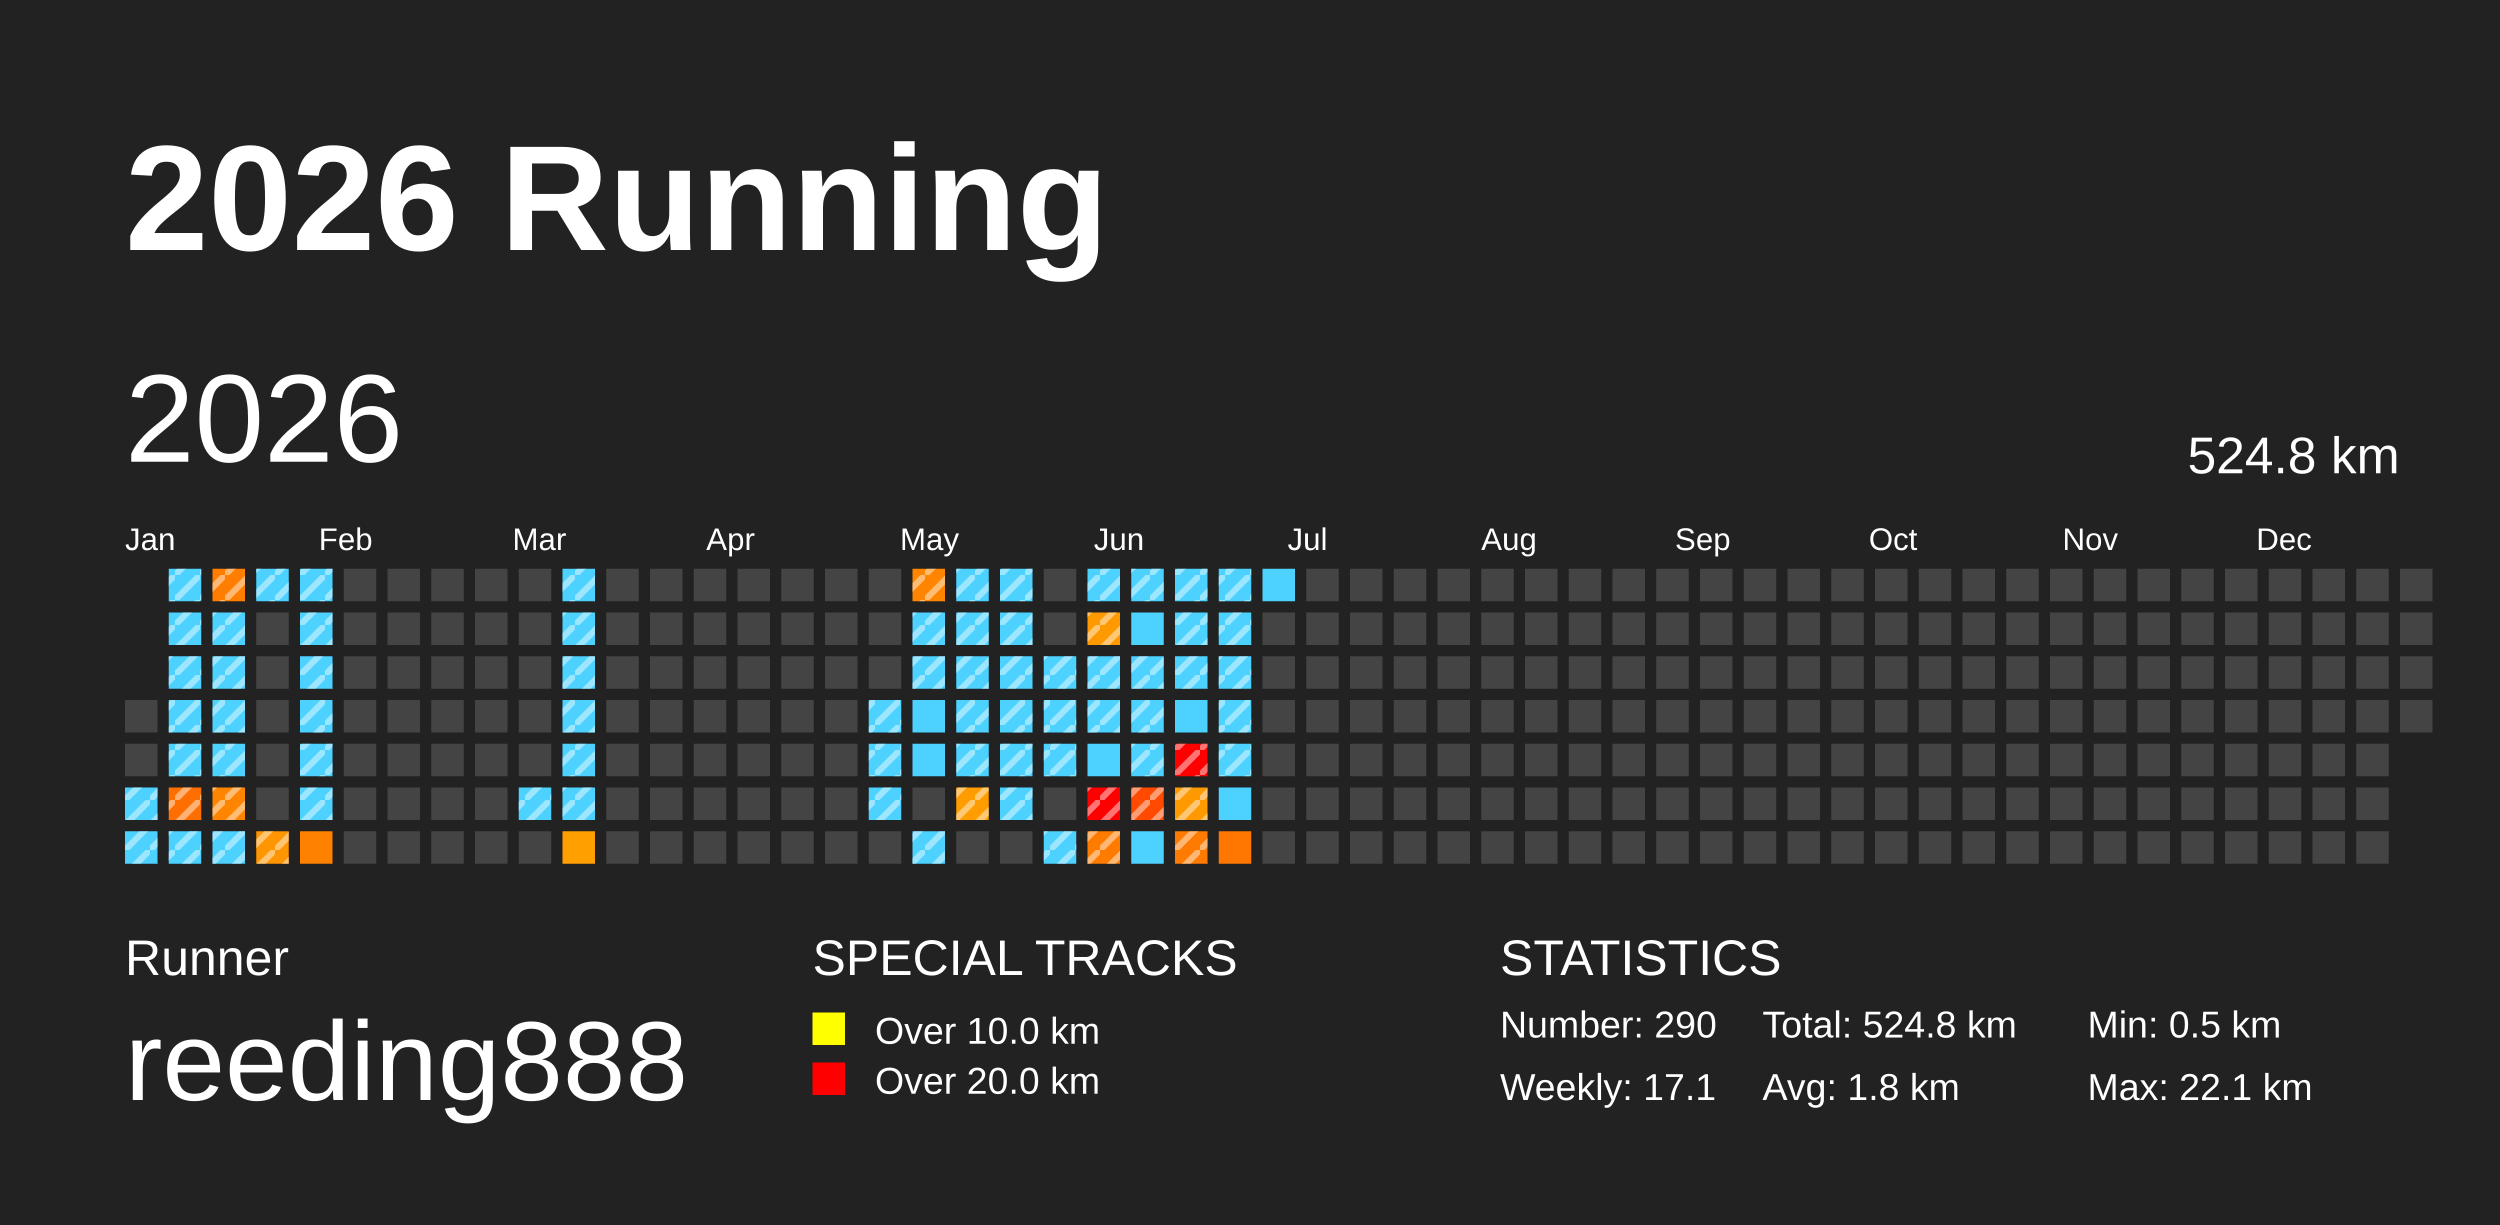
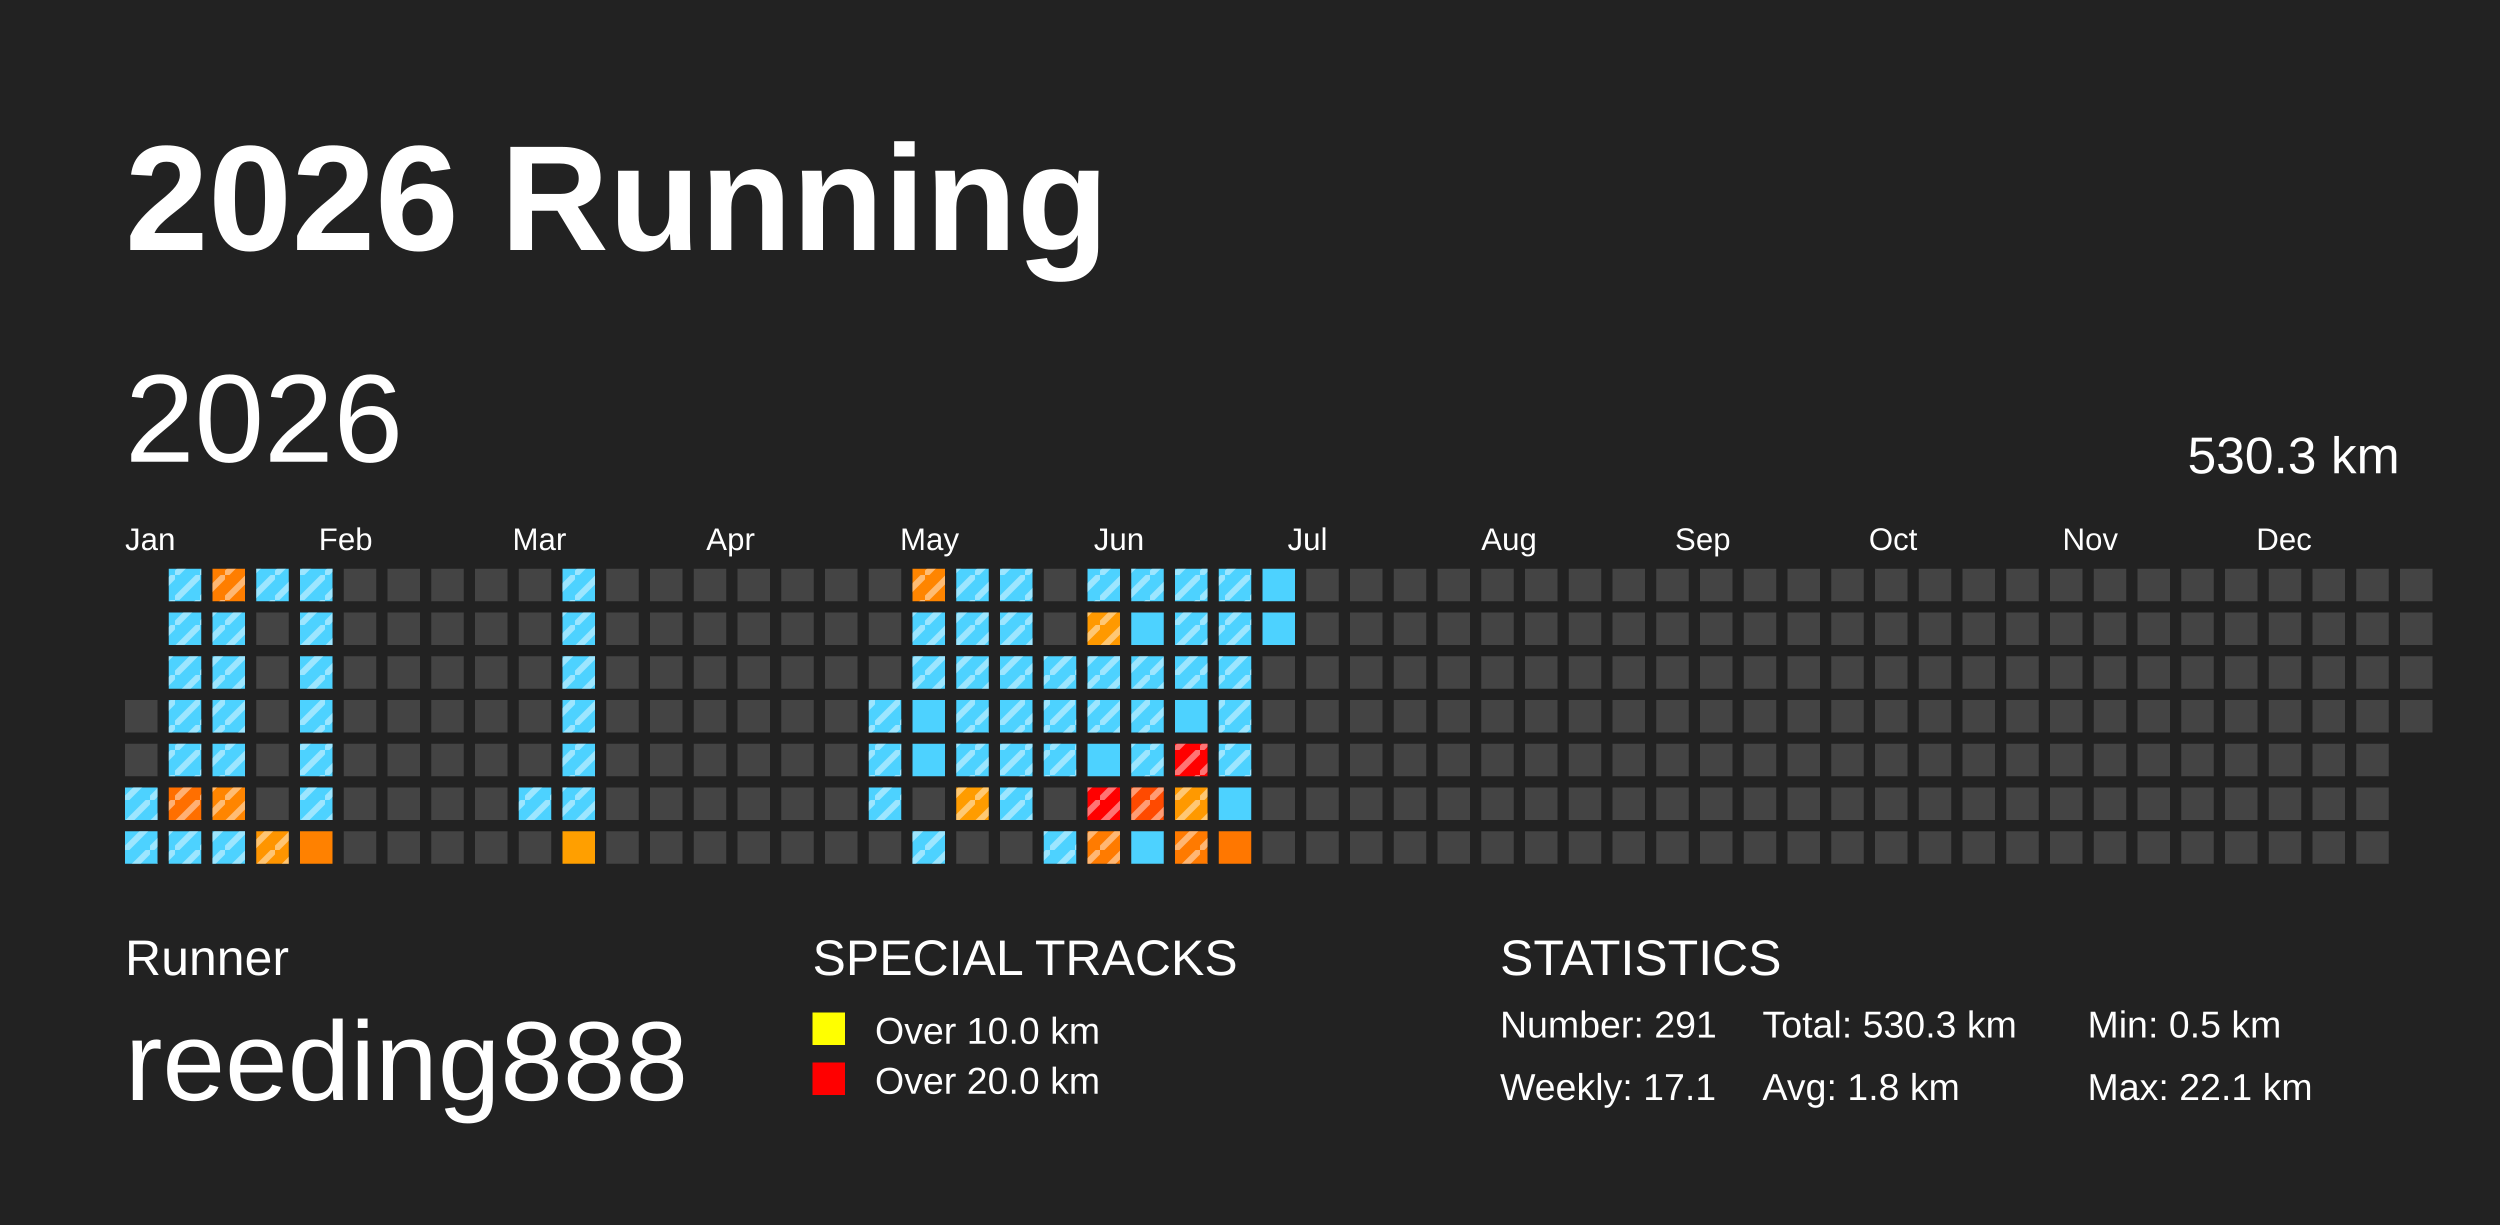
<svg xmlns="http://www.w3.org/2000/svg" baseProfile="full" height="98mm" version="1.1" viewBox="0,0,200,98" width="200mm">
  <defs>
    <pattern height="2" id="indoor-stripe" patternUnits="userSpaceOnUse" width="2">
      <line stroke="white" stroke-opacity="0.45" stroke-width="0.5" x1="0" x2="2" y1="2" y2="0" />
    </pattern>
  </defs>
  <rect fill="#222222" height="98" width="200" x="0" y="0" />
  <text fill="#FFFFFF" style="font-size:12px; font-family:Arial; font-weight:bold;" x="10" y="20">2026 Running</text>
  <text fill="#FFFFFF" style="font-size:4px; font-family:Arial" x="10" y="78">Runner</text>
  <text fill="#FFFFFF" style="font-size:9px; font-family:Arial" x="10" y="88">reeding888</text>
  <text fill="#FFFFFF" style="font-size:4px; font-family:Arial" x="65" y="78">SPECIAL TRACKS</text>
  <rect fill="yellow" height="2.6" width="2.6" x="65" y="81" />
  <text fill="#FFFFFF" style="font-size:3px; font-family:Arial" x="70" y="83.5">Over 10.0 km</text>
  <rect fill="red" height="2.6" width="2.6" x="65" y="85" />
  <text fill="#FFFFFF" style="font-size:3px; font-family:Arial" x="70" y="87.5">Over 20.0 km</text>
  <text fill="#FFFFFF" style="font-size:4px; font-family:Arial" x="120" y="78">STATISTICS</text>
-   <text fill="#FFFFFF" style="font-size:3px; font-family:Arial" x="120" y="83">Number: 290</text>
+   <text fill="#FFFFFF" style="font-size:3px; font-family:Arial" x="120" y="83">Number: 291</text>
  <text fill="#FFFFFF" style="font-size:3px; font-family:Arial" x="120" y="88">Weekly: 17.1</text>
-   <text fill="#FFFFFF" style="font-size:3px; font-family:Arial" x="141" y="83">Total: 524.8 km</text>
+   <text fill="#FFFFFF" style="font-size:3px; font-family:Arial" x="141" y="83">Total: 530.3 km</text>
  <text fill="#FFFFFF" style="font-size:3px; font-family:Arial" x="141" y="88">Avg: 1.8 km</text>
  <text fill="#FFFFFF" style="font-size:3px; font-family:Arial" x="167" y="83">Min: 0.5 km</text>
  <text fill="#FFFFFF" style="font-size:3px; font-family:Arial" x="167" y="88">Max: 22.1 km</text>
  <text dominant-baseline="hanging" fill="#FFFFFF" style="font-size:10.0px; font-family:Arial;" x="10" y="30">2026</text>
-   <text dominant-baseline="hanging" fill="#FFFFFF" style="font-size:4.125px; font-family:Arial;" x="175" y="35">524.8 km</text>
+   <text dominant-baseline="hanging" fill="#FFFFFF" style="font-size:4.125px; font-family:Arial;" x="175" y="35">530.3 km</text>
  <text fill="#FFFFFF" style="font-size:2.5px; font-family:Arial" x="10.0" y="44">Jan</text>
  <text fill="#FFFFFF" style="font-size:2.5px; font-family:Arial" x="25.5" y="44">Feb</text>
  <text fill="#FFFFFF" style="font-size:2.5px; font-family:Arial" x="41.0" y="44">Mar</text>
  <text fill="#FFFFFF" style="font-size:2.5px; font-family:Arial" x="56.5" y="44">Apr</text>
  <text fill="#FFFFFF" style="font-size:2.5px; font-family:Arial" x="72.0" y="44">May</text>
  <text fill="#FFFFFF" style="font-size:2.5px; font-family:Arial" x="87.5" y="44">Jun</text>
  <text fill="#FFFFFF" style="font-size:2.5px; font-family:Arial" x="103.0" y="44">Jul</text>
  <text fill="#FFFFFF" style="font-size:2.5px; font-family:Arial" x="118.5" y="44">Aug</text>
  <text fill="#FFFFFF" style="font-size:2.5px; font-family:Arial" x="134.0" y="44">Sep</text>
  <text fill="#FFFFFF" style="font-size:2.5px; font-family:Arial" x="149.5" y="44">Oct</text>
  <text fill="#FFFFFF" style="font-size:2.5px; font-family:Arial" x="165.0" y="44">Nov</text>
  <text fill="#FFFFFF" style="font-size:2.5px; font-family:Arial" x="180.5" y="44">Dec</text>
  <rect fill="#444444" height="2.6" width="2.6" x="10.0" y="56.0" />
  <rect fill="#444444" height="2.6" width="2.6" x="10.0" y="59.5" />
  <rect fill="#4dd2ff" height="2.6" width="2.6" x="10.0" y="63.0" />
  <rect fill="url(#indoor-stripe)" height="2.6" style="pointer-events: none;" width="2.6" x="10.0" y="63.0" />
  <rect fill="#4dd2ff" height="2.6" width="2.6" x="10.0" y="66.5" />
  <rect fill="url(#indoor-stripe)" height="2.6" style="pointer-events: none;" width="2.6" x="10.0" y="66.5" />
  <rect fill="#4dd2ff" height="2.6" width="2.6" x="13.5" y="45.5" />
  <rect fill="url(#indoor-stripe)" height="2.6" style="pointer-events: none;" width="2.6" x="13.5" y="45.5" />
  <rect fill="#4dd2ff" height="2.6" width="2.6" x="13.5" y="49.0" />
  <rect fill="url(#indoor-stripe)" height="2.6" style="pointer-events: none;" width="2.6" x="13.5" y="49.0" />
  <rect fill="#4dd2ff" height="2.6" width="2.6" x="13.5" y="52.5" />
  <rect fill="url(#indoor-stripe)" height="2.6" style="pointer-events: none;" width="2.6" x="13.5" y="52.5" />
  <rect fill="#4dd2ff" height="2.6" width="2.6" x="13.5" y="56.0" />
  <rect fill="url(#indoor-stripe)" height="2.6" style="pointer-events: none;" width="2.6" x="13.5" y="56.0" />
  <rect fill="#4dd2ff" height="2.6" width="2.6" x="13.5" y="59.5" />
  <rect fill="url(#indoor-stripe)" height="2.6" style="pointer-events: none;" width="2.6" x="13.5" y="59.5" />
  <rect fill="#ff6f00" height="2.6" width="2.6" x="13.5" y="63.0" />
  <rect fill="url(#indoor-stripe)" height="2.6" style="pointer-events: none;" width="2.6" x="13.5" y="63.0" />
  <rect fill="#4dd2ff" height="2.6" width="2.6" x="13.5" y="66.5" />
  <rect fill="url(#indoor-stripe)" height="2.6" style="pointer-events: none;" width="2.6" x="13.5" y="66.5" />
  <rect fill="#ff7e00" height="2.6" width="2.6" x="17.0" y="45.5" />
  <rect fill="url(#indoor-stripe)" height="2.6" style="pointer-events: none;" width="2.6" x="17.0" y="45.5" />
  <rect fill="#4dd2ff" height="2.6" width="2.6" x="17.0" y="49.0" />
  <rect fill="url(#indoor-stripe)" height="2.6" style="pointer-events: none;" width="2.6" x="17.0" y="49.0" />
  <rect fill="#4dd2ff" height="2.6" width="2.6" x="17.0" y="52.5" />
  <rect fill="url(#indoor-stripe)" height="2.6" style="pointer-events: none;" width="2.6" x="17.0" y="52.5" />
  <rect fill="#4dd2ff" height="2.6" width="2.6" x="17.0" y="56.0" />
  <rect fill="url(#indoor-stripe)" height="2.6" style="pointer-events: none;" width="2.6" x="17.0" y="56.0" />
  <rect fill="#4dd2ff" height="2.6" width="2.6" x="17.0" y="59.5" />
  <rect fill="url(#indoor-stripe)" height="2.6" style="pointer-events: none;" width="2.6" x="17.0" y="59.5" />
  <rect fill="#ff8500" height="2.6" width="2.6" x="17.0" y="63.0" />
  <rect fill="url(#indoor-stripe)" height="2.6" style="pointer-events: none;" width="2.6" x="17.0" y="63.0" />
  <rect fill="#4dd2ff" height="2.6" width="2.6" x="17.0" y="66.5" />
  <rect fill="url(#indoor-stripe)" height="2.6" style="pointer-events: none;" width="2.6" x="17.0" y="66.5" />
  <rect fill="#4dd2ff" height="2.6" width="2.6" x="20.5" y="45.5" />
  <rect fill="url(#indoor-stripe)" height="2.6" style="pointer-events: none;" width="2.6" x="20.5" y="45.5" />
  <rect fill="#444444" height="2.6" width="2.6" x="20.5" y="49.0" />
  <rect fill="#444444" height="2.6" width="2.6" x="20.5" y="52.5" />
  <rect fill="#444444" height="2.6" width="2.6" x="20.5" y="56.0" />
  <rect fill="#444444" height="2.6" width="2.6" x="20.5" y="59.5" />
  <rect fill="#444444" height="2.6" width="2.6" x="20.5" y="63.0" />
  <rect fill="#ff9500" height="2.6" width="2.6" x="20.5" y="66.5" />
  <rect fill="url(#indoor-stripe)" height="2.6" style="pointer-events: none;" width="2.6" x="20.5" y="66.5" />
  <rect fill="#4dd2ff" height="2.6" width="2.6" x="24.0" y="45.5" />
  <rect fill="url(#indoor-stripe)" height="2.6" style="pointer-events: none;" width="2.6" x="24.0" y="45.5" />
  <rect fill="#4dd2ff" height="2.6" width="2.6" x="24.0" y="49.0" />
  <rect fill="url(#indoor-stripe)" height="2.6" style="pointer-events: none;" width="2.6" x="24.0" y="49.0" />
  <rect fill="#4dd2ff" height="2.6" width="2.6" x="24.0" y="52.5" />
  <rect fill="url(#indoor-stripe)" height="2.6" style="pointer-events: none;" width="2.6" x="24.0" y="52.5" />
  <rect fill="#4dd2ff" height="2.6" width="2.6" x="24.0" y="56.0" />
  <rect fill="url(#indoor-stripe)" height="2.6" style="pointer-events: none;" width="2.6" x="24.0" y="56.0" />
  <rect fill="#4dd2ff" height="2.6" width="2.6" x="24.0" y="59.5" />
  <rect fill="url(#indoor-stripe)" height="2.6" style="pointer-events: none;" width="2.6" x="24.0" y="59.5" />
  <rect fill="#4dd2ff" height="2.6" width="2.6" x="24.0" y="63.0" />
  <rect fill="url(#indoor-stripe)" height="2.6" style="pointer-events: none;" width="2.6" x="24.0" y="63.0" />
  <rect fill="#ff8100" height="2.6" width="2.6" x="24.0" y="66.5" />
  <rect fill="#444444" height="2.6" width="2.6" x="27.5" y="45.5" />
  <rect fill="#444444" height="2.6" width="2.6" x="27.5" y="49.0" />
  <rect fill="#444444" height="2.6" width="2.6" x="27.5" y="52.5" />
  <rect fill="#444444" height="2.6" width="2.6" x="27.5" y="56.0" />
  <rect fill="#444444" height="2.6" width="2.6" x="27.5" y="59.5" />
  <rect fill="#444444" height="2.6" width="2.6" x="27.5" y="63.0" />
  <rect fill="#444444" height="2.6" width="2.6" x="27.5" y="66.5" />
  <rect fill="#444444" height="2.6" width="2.6" x="31.0" y="45.5" />
  <rect fill="#444444" height="2.6" width="2.6" x="31.0" y="49.0" />
  <rect fill="#444444" height="2.6" width="2.6" x="31.0" y="52.5" />
  <rect fill="#444444" height="2.6" width="2.6" x="31.0" y="56.0" />
  <rect fill="#444444" height="2.6" width="2.6" x="31.0" y="59.5" />
  <rect fill="#444444" height="2.6" width="2.6" x="31.0" y="63.0" />
  <rect fill="#444444" height="2.6" width="2.6" x="31.0" y="66.5" />
  <rect fill="#444444" height="2.6" width="2.6" x="34.5" y="45.5" />
  <rect fill="#444444" height="2.6" width="2.6" x="34.5" y="49.0" />
  <rect fill="#444444" height="2.6" width="2.6" x="34.5" y="52.5" />
  <rect fill="#444444" height="2.6" width="2.6" x="34.5" y="56.0" />
  <rect fill="#444444" height="2.6" width="2.6" x="34.5" y="59.5" />
  <rect fill="#444444" height="2.6" width="2.6" x="34.5" y="63.0" />
  <rect fill="#444444" height="2.6" width="2.6" x="34.5" y="66.5" />
  <rect fill="#444444" height="2.6" width="2.6" x="38.0" y="45.5" />
  <rect fill="#444444" height="2.6" width="2.6" x="38.0" y="49.0" />
  <rect fill="#444444" height="2.6" width="2.6" x="38.0" y="52.5" />
  <rect fill="#444444" height="2.6" width="2.6" x="38.0" y="56.0" />
  <rect fill="#444444" height="2.6" width="2.6" x="38.0" y="59.5" />
  <rect fill="#444444" height="2.6" width="2.6" x="38.0" y="63.0" />
  <rect fill="#444444" height="2.6" width="2.6" x="38.0" y="66.5" />
  <rect fill="#444444" height="2.6" width="2.6" x="41.5" y="45.5" />
  <rect fill="#444444" height="2.6" width="2.6" x="41.5" y="49.0" />
  <rect fill="#444444" height="2.6" width="2.6" x="41.5" y="52.5" />
  <rect fill="#444444" height="2.6" width="2.6" x="41.5" y="56.0" />
  <rect fill="#444444" height="2.6" width="2.6" x="41.5" y="59.5" />
  <rect fill="#4dd2ff" height="2.6" width="2.6" x="41.5" y="63.0" />
  <rect fill="url(#indoor-stripe)" height="2.6" style="pointer-events: none;" width="2.6" x="41.5" y="63.0" />
  <rect fill="#444444" height="2.6" width="2.6" x="41.5" y="66.5" />
  <rect fill="#4dd2ff" height="2.6" width="2.6" x="45.0" y="45.5" />
  <rect fill="url(#indoor-stripe)" height="2.6" style="pointer-events: none;" width="2.6" x="45.0" y="45.5" />
  <rect fill="#4dd2ff" height="2.6" width="2.6" x="45.0" y="49.0" />
  <rect fill="url(#indoor-stripe)" height="2.6" style="pointer-events: none;" width="2.6" x="45.0" y="49.0" />
  <rect fill="#4dd2ff" height="2.6" width="2.6" x="45.0" y="52.5" />
  <rect fill="url(#indoor-stripe)" height="2.6" style="pointer-events: none;" width="2.6" x="45.0" y="52.5" />
  <rect fill="#4dd2ff" height="2.6" width="2.6" x="45.0" y="56.0" />
  <rect fill="url(#indoor-stripe)" height="2.6" style="pointer-events: none;" width="2.6" x="45.0" y="56.0" />
  <rect fill="#4dd2ff" height="2.6" width="2.6" x="45.0" y="59.5" />
  <rect fill="url(#indoor-stripe)" height="2.6" style="pointer-events: none;" width="2.6" x="45.0" y="59.5" />
  <rect fill="#4dd2ff" height="2.6" width="2.6" x="45.0" y="63.0" />
  <rect fill="url(#indoor-stripe)" height="2.6" style="pointer-events: none;" width="2.6" x="45.0" y="63.0" />
  <rect fill="#ff9f00" height="2.6" width="2.6" x="45.0" y="66.5" />
  <rect fill="#444444" height="2.6" width="2.6" x="48.5" y="45.5" />
  <rect fill="#444444" height="2.6" width="2.6" x="48.5" y="49.0" />
  <rect fill="#444444" height="2.6" width="2.6" x="48.5" y="52.5" />
  <rect fill="#444444" height="2.6" width="2.6" x="48.5" y="56.0" />
  <rect fill="#444444" height="2.6" width="2.6" x="48.5" y="59.5" />
  <rect fill="#444444" height="2.6" width="2.6" x="48.5" y="63.0" />
  <rect fill="#444444" height="2.6" width="2.6" x="48.5" y="66.5" />
  <rect fill="#444444" height="2.6" width="2.6" x="52.0" y="45.5" />
  <rect fill="#444444" height="2.6" width="2.6" x="52.0" y="49.0" />
  <rect fill="#444444" height="2.6" width="2.6" x="52.0" y="52.5" />
  <rect fill="#444444" height="2.6" width="2.6" x="52.0" y="56.0" />
  <rect fill="#444444" height="2.6" width="2.6" x="52.0" y="59.5" />
  <rect fill="#444444" height="2.6" width="2.6" x="52.0" y="63.0" />
  <rect fill="#444444" height="2.6" width="2.6" x="52.0" y="66.5" />
  <rect fill="#444444" height="2.6" width="2.6" x="55.5" y="45.5" />
  <rect fill="#444444" height="2.6" width="2.6" x="55.5" y="49.0" />
  <rect fill="#444444" height="2.6" width="2.6" x="55.5" y="52.5" />
  <rect fill="#444444" height="2.6" width="2.6" x="55.5" y="56.0" />
  <rect fill="#444444" height="2.6" width="2.6" x="55.5" y="59.5" />
  <rect fill="#444444" height="2.6" width="2.6" x="55.5" y="63.0" />
  <rect fill="#444444" height="2.6" width="2.6" x="55.5" y="66.5" />
  <rect fill="#444444" height="2.6" width="2.6" x="59.0" y="45.5" />
  <rect fill="#444444" height="2.6" width="2.6" x="59.0" y="49.0" />
  <rect fill="#444444" height="2.6" width="2.6" x="59.0" y="52.5" />
  <rect fill="#444444" height="2.6" width="2.6" x="59.0" y="56.0" />
  <rect fill="#444444" height="2.6" width="2.6" x="59.0" y="59.5" />
  <rect fill="#444444" height="2.6" width="2.6" x="59.0" y="63.0" />
  <rect fill="#444444" height="2.6" width="2.6" x="59.0" y="66.5" />
  <rect fill="#444444" height="2.6" width="2.6" x="62.5" y="45.5" />
  <rect fill="#444444" height="2.6" width="2.6" x="62.5" y="49.0" />
  <rect fill="#444444" height="2.6" width="2.6" x="62.5" y="52.5" />
  <rect fill="#444444" height="2.6" width="2.6" x="62.5" y="56.0" />
  <rect fill="#444444" height="2.6" width="2.6" x="62.5" y="59.5" />
  <rect fill="#444444" height="2.6" width="2.6" x="62.5" y="63.0" />
  <rect fill="#444444" height="2.6" width="2.6" x="62.5" y="66.5" />
  <rect fill="#444444" height="2.6" width="2.6" x="66.0" y="45.5" />
  <rect fill="#444444" height="2.6" width="2.6" x="66.0" y="49.0" />
  <rect fill="#444444" height="2.6" width="2.6" x="66.0" y="52.5" />
  <rect fill="#444444" height="2.6" width="2.6" x="66.0" y="56.0" />
  <rect fill="#444444" height="2.6" width="2.6" x="66.0" y="59.5" />
  <rect fill="#444444" height="2.6" width="2.6" x="66.0" y="63.0" />
  <rect fill="#444444" height="2.6" width="2.6" x="66.0" y="66.5" />
  <rect fill="#444444" height="2.6" width="2.6" x="69.5" y="45.5" />
  <rect fill="#444444" height="2.6" width="2.6" x="69.5" y="49.0" />
  <rect fill="#444444" height="2.6" width="2.6" x="69.5" y="52.5" />
  <rect fill="#4dd2ff" height="2.6" width="2.6" x="69.5" y="56.0" />
  <rect fill="url(#indoor-stripe)" height="2.6" style="pointer-events: none;" width="2.6" x="69.5" y="56.0" />
  <rect fill="#4dd2ff" height="2.6" width="2.6" x="69.5" y="59.5" />
  <rect fill="url(#indoor-stripe)" height="2.6" style="pointer-events: none;" width="2.6" x="69.5" y="59.5" />
  <rect fill="#4dd2ff" height="2.6" width="2.6" x="69.5" y="63.0" />
  <rect fill="url(#indoor-stripe)" height="2.6" style="pointer-events: none;" width="2.6" x="69.5" y="63.0" />
  <rect fill="#444444" height="2.6" width="2.6" x="69.5" y="66.5" />
  <rect fill="#ff8500" height="2.6" width="2.6" x="73.0" y="45.5" />
  <rect fill="url(#indoor-stripe)" height="2.6" style="pointer-events: none;" width="2.6" x="73.0" y="45.5" />
  <rect fill="#4dd2ff" height="2.6" width="2.6" x="73.0" y="49.0" />
  <rect fill="url(#indoor-stripe)" height="2.6" style="pointer-events: none;" width="2.6" x="73.0" y="49.0" />
  <rect fill="#4dd2ff" height="2.6" width="2.6" x="73.0" y="52.5" />
  <rect fill="url(#indoor-stripe)" height="2.6" style="pointer-events: none;" width="2.6" x="73.0" y="52.5" />
  <rect fill="#4dd2ff" height="2.6" width="2.6" x="73.0" y="56.0" />
  <rect fill="#4dd2ff" height="2.6" width="2.6" x="73.0" y="59.5" />
  <rect fill="#444444" height="2.6" width="2.6" x="73.0" y="63.0" />
  <rect fill="#4dd2ff" height="2.6" width="2.6" x="73.0" y="66.5" />
  <rect fill="url(#indoor-stripe)" height="2.6" style="pointer-events: none;" width="2.6" x="73.0" y="66.5" />
  <rect fill="#4dd2ff" height="2.6" width="2.6" x="76.5" y="45.5" />
  <rect fill="url(#indoor-stripe)" height="2.6" style="pointer-events: none;" width="2.6" x="76.5" y="45.5" />
  <rect fill="#4dd2ff" height="2.6" width="2.6" x="76.5" y="49.0" />
  <rect fill="url(#indoor-stripe)" height="2.6" style="pointer-events: none;" width="2.6" x="76.5" y="49.0" />
  <rect fill="#4dd2ff" height="2.6" width="2.6" x="76.5" y="52.5" />
  <rect fill="url(#indoor-stripe)" height="2.6" style="pointer-events: none;" width="2.6" x="76.5" y="52.5" />
  <rect fill="#4dd2ff" height="2.6" width="2.6" x="76.5" y="56.0" />
  <rect fill="url(#indoor-stripe)" height="2.6" style="pointer-events: none;" width="2.6" x="76.5" y="56.0" />
  <rect fill="#4dd2ff" height="2.6" width="2.6" x="76.5" y="59.5" />
  <rect fill="url(#indoor-stripe)" height="2.6" style="pointer-events: none;" width="2.6" x="76.5" y="59.5" />
  <rect fill="#ff9c00" height="2.6" width="2.6" x="76.5" y="63.0" />
  <rect fill="url(#indoor-stripe)" height="2.6" style="pointer-events: none;" width="2.6" x="76.5" y="63.0" />
  <rect fill="#444444" height="2.6" width="2.6" x="76.5" y="66.5" />
  <rect fill="#4dd2ff" height="2.6" width="2.6" x="80.0" y="45.5" />
  <rect fill="url(#indoor-stripe)" height="2.6" style="pointer-events: none;" width="2.6" x="80.0" y="45.5" />
  <rect fill="#4dd2ff" height="2.6" width="2.6" x="80.0" y="49.0" />
  <rect fill="url(#indoor-stripe)" height="2.6" style="pointer-events: none;" width="2.6" x="80.0" y="49.0" />
  <rect fill="#4dd2ff" height="2.6" width="2.6" x="80.0" y="52.5" />
  <rect fill="url(#indoor-stripe)" height="2.6" style="pointer-events: none;" width="2.6" x="80.0" y="52.5" />
  <rect fill="#4dd2ff" height="2.6" width="2.6" x="80.0" y="56.0" />
  <rect fill="url(#indoor-stripe)" height="2.6" style="pointer-events: none;" width="2.6" x="80.0" y="56.0" />
  <rect fill="#4dd2ff" height="2.6" width="2.6" x="80.0" y="59.5" />
  <rect fill="url(#indoor-stripe)" height="2.6" style="pointer-events: none;" width="2.6" x="80.0" y="59.5" />
  <rect fill="#4dd2ff" height="2.6" width="2.6" x="80.0" y="63.0" />
  <rect fill="url(#indoor-stripe)" height="2.6" style="pointer-events: none;" width="2.6" x="80.0" y="63.0" />
  <rect fill="#444444" height="2.6" width="2.6" x="80.0" y="66.5" />
  <rect fill="#444444" height="2.6" width="2.6" x="83.5" y="45.5" />
  <rect fill="#444444" height="2.6" width="2.6" x="83.5" y="49.0" />
  <rect fill="#4dd2ff" height="2.6" width="2.6" x="83.5" y="52.5" />
  <rect fill="url(#indoor-stripe)" height="2.6" style="pointer-events: none;" width="2.6" x="83.5" y="52.5" />
  <rect fill="#4dd2ff" height="2.6" width="2.6" x="83.5" y="56.0" />
  <rect fill="url(#indoor-stripe)" height="2.6" style="pointer-events: none;" width="2.6" x="83.5" y="56.0" />
  <rect fill="#4dd2ff" height="2.6" width="2.6" x="83.5" y="59.5" />
  <rect fill="url(#indoor-stripe)" height="2.6" style="pointer-events: none;" width="2.6" x="83.5" y="59.5" />
  <rect fill="#444444" height="2.6" width="2.6" x="83.5" y="63.0" />
  <rect fill="#4dd2ff" height="2.6" width="2.6" x="83.5" y="66.5" />
  <rect fill="url(#indoor-stripe)" height="2.6" style="pointer-events: none;" width="2.6" x="83.5" y="66.5" />
  <rect fill="#4dd2ff" height="2.6" width="2.6" x="87.0" y="45.5" />
  <rect fill="url(#indoor-stripe)" height="2.6" style="pointer-events: none;" width="2.6" x="87.0" y="45.5" />
  <rect fill="#ff9900" height="2.6" width="2.6" x="87.0" y="49.0" />
  <rect fill="url(#indoor-stripe)" height="2.6" style="pointer-events: none;" width="2.6" x="87.0" y="49.0" />
  <rect fill="#4dd2ff" height="2.6" width="2.6" x="87.0" y="52.5" />
  <rect fill="url(#indoor-stripe)" height="2.6" style="pointer-events: none;" width="2.6" x="87.0" y="52.5" />
  <rect fill="#4dd2ff" height="2.6" width="2.6" x="87.0" y="56.0" />
  <rect fill="url(#indoor-stripe)" height="2.6" style="pointer-events: none;" width="2.6" x="87.0" y="56.0" />
  <rect fill="#4dd2ff" height="2.6" width="2.6" x="87.0" y="59.5" />
  <rect fill="red" height="2.6" width="2.6" x="87.0" y="63.0" />
  <rect fill="url(#indoor-stripe)" height="2.6" style="pointer-events: none;" width="2.6" x="87.0" y="63.0" />
  <rect fill="#ff7b00" height="2.6" width="2.6" x="87.0" y="66.5" />
  <rect fill="url(#indoor-stripe)" height="2.6" style="pointer-events: none;" width="2.6" x="87.0" y="66.5" />
  <rect fill="#4dd2ff" height="2.6" width="2.6" x="90.5" y="45.5" />
  <rect fill="url(#indoor-stripe)" height="2.6" style="pointer-events: none;" width="2.6" x="90.5" y="45.5" />
  <rect fill="#4dd2ff" height="2.6" width="2.6" x="90.5" y="49.0" />
  <rect fill="#4dd2ff" height="2.6" width="2.6" x="90.5" y="52.5" />
  <rect fill="url(#indoor-stripe)" height="2.6" style="pointer-events: none;" width="2.6" x="90.5" y="52.5" />
  <rect fill="#4dd2ff" height="2.6" width="2.6" x="90.5" y="56.0" />
  <rect fill="url(#indoor-stripe)" height="2.6" style="pointer-events: none;" width="2.6" x="90.5" y="56.0" />
  <rect fill="#4dd2ff" height="2.6" width="2.6" x="90.5" y="59.5" />
  <rect fill="url(#indoor-stripe)" height="2.6" style="pointer-events: none;" width="2.6" x="90.5" y="59.5" />
  <rect fill="#ff4a00" height="2.6" width="2.6" x="90.5" y="63.0" />
  <rect fill="url(#indoor-stripe)" height="2.6" style="pointer-events: none;" width="2.6" x="90.5" y="63.0" />
  <rect fill="#4dd2ff" height="2.6" width="2.6" x="90.5" y="66.5" />
  <rect fill="#4dd2ff" height="2.6" width="2.6" x="94.0" y="45.5" />
  <rect fill="url(#indoor-stripe)" height="2.6" style="pointer-events: none;" width="2.6" x="94.0" y="45.5" />
  <rect fill="#4dd2ff" height="2.6" width="2.6" x="94.0" y="49.0" />
  <rect fill="url(#indoor-stripe)" height="2.6" style="pointer-events: none;" width="2.6" x="94.0" y="49.0" />
  <rect fill="#4dd2ff" height="2.6" width="2.6" x="94.0" y="52.5" />
  <rect fill="url(#indoor-stripe)" height="2.6" style="pointer-events: none;" width="2.6" x="94.0" y="52.5" />
  <rect fill="#4dd2ff" height="2.6" width="2.6" x="94.0" y="56.0" />
  <rect fill="red" height="2.6" width="2.6" x="94.0" y="59.5" />
  <rect fill="url(#indoor-stripe)" height="2.6" style="pointer-events: none;" width="2.6" x="94.0" y="59.5" />
  <rect fill="#ff9900" height="2.6" width="2.6" x="94.0" y="63.0" />
  <rect fill="url(#indoor-stripe)" height="2.6" style="pointer-events: none;" width="2.6" x="94.0" y="63.0" />
  <rect fill="#ff7a00" height="2.6" width="2.6" x="94.0" y="66.5" />
  <rect fill="url(#indoor-stripe)" height="2.6" style="pointer-events: none;" width="2.6" x="94.0" y="66.5" />
  <rect fill="#4dd2ff" height="2.6" width="2.6" x="97.5" y="45.5" />
  <rect fill="url(#indoor-stripe)" height="2.6" style="pointer-events: none;" width="2.6" x="97.5" y="45.5" />
  <rect fill="#4dd2ff" height="2.6" width="2.6" x="97.5" y="49.0" />
  <rect fill="url(#indoor-stripe)" height="2.6" style="pointer-events: none;" width="2.6" x="97.5" y="49.0" />
  <rect fill="#4dd2ff" height="2.6" width="2.6" x="97.5" y="52.5" />
  <rect fill="url(#indoor-stripe)" height="2.6" style="pointer-events: none;" width="2.6" x="97.5" y="52.5" />
  <rect fill="#4dd2ff" height="2.6" width="2.6" x="97.5" y="56.0" />
  <rect fill="url(#indoor-stripe)" height="2.6" style="pointer-events: none;" width="2.6" x="97.5" y="56.0" />
  <rect fill="#4dd2ff" height="2.6" width="2.6" x="97.5" y="59.5" />
  <rect fill="url(#indoor-stripe)" height="2.6" style="pointer-events: none;" width="2.6" x="97.5" y="59.5" />
  <rect fill="#4dd2ff" height="2.6" width="2.6" x="97.5" y="63.0" />
  <rect fill="#ff7700" height="2.6" width="2.6" x="97.5" y="66.5" />
  <rect fill="#4dd2ff" height="2.6" width="2.6" x="101.0" y="45.5" />
-   <rect fill="#444444" height="2.6" width="2.6" x="101.0" y="49.0" />
+   <rect fill="#4dd2ff" height="2.6" width="2.6" x="101.0" y="49.0" />
  <rect fill="#444444" height="2.6" width="2.6" x="101.0" y="52.5" />
  <rect fill="#444444" height="2.6" width="2.6" x="101.0" y="56.0" />
  <rect fill="#444444" height="2.6" width="2.6" x="101.0" y="59.5" />
  <rect fill="#444444" height="2.6" width="2.6" x="101.0" y="63.0" />
  <rect fill="#444444" height="2.6" width="2.6" x="101.0" y="66.5" />
  <rect fill="#444444" height="2.6" width="2.6" x="104.5" y="45.5" />
  <rect fill="#444444" height="2.6" width="2.6" x="104.5" y="49.0" />
  <rect fill="#444444" height="2.6" width="2.6" x="104.5" y="52.5" />
  <rect fill="#444444" height="2.6" width="2.6" x="104.5" y="56.0" />
  <rect fill="#444444" height="2.6" width="2.6" x="104.5" y="59.5" />
  <rect fill="#444444" height="2.6" width="2.6" x="104.5" y="63.0" />
  <rect fill="#444444" height="2.6" width="2.6" x="104.5" y="66.5" />
  <rect fill="#444444" height="2.6" width="2.6" x="108.0" y="45.5" />
  <rect fill="#444444" height="2.6" width="2.6" x="108.0" y="49.0" />
  <rect fill="#444444" height="2.6" width="2.6" x="108.0" y="52.5" />
  <rect fill="#444444" height="2.6" width="2.6" x="108.0" y="56.0" />
  <rect fill="#444444" height="2.6" width="2.6" x="108.0" y="59.5" />
  <rect fill="#444444" height="2.6" width="2.6" x="108.0" y="63.0" />
  <rect fill="#444444" height="2.6" width="2.6" x="108.0" y="66.5" />
  <rect fill="#444444" height="2.6" width="2.6" x="111.5" y="45.5" />
  <rect fill="#444444" height="2.6" width="2.6" x="111.5" y="49.0" />
  <rect fill="#444444" height="2.6" width="2.6" x="111.5" y="52.5" />
  <rect fill="#444444" height="2.6" width="2.6" x="111.5" y="56.0" />
  <rect fill="#444444" height="2.6" width="2.6" x="111.5" y="59.5" />
  <rect fill="#444444" height="2.6" width="2.6" x="111.5" y="63.0" />
  <rect fill="#444444" height="2.6" width="2.6" x="111.5" y="66.5" />
  <rect fill="#444444" height="2.6" width="2.6" x="115.0" y="45.5" />
  <rect fill="#444444" height="2.6" width="2.6" x="115.0" y="49.0" />
  <rect fill="#444444" height="2.6" width="2.6" x="115.0" y="52.5" />
  <rect fill="#444444" height="2.6" width="2.6" x="115.0" y="56.0" />
  <rect fill="#444444" height="2.6" width="2.6" x="115.0" y="59.5" />
  <rect fill="#444444" height="2.6" width="2.6" x="115.0" y="63.0" />
  <rect fill="#444444" height="2.6" width="2.6" x="115.0" y="66.5" />
  <rect fill="#444444" height="2.6" width="2.6" x="118.5" y="45.5" />
  <rect fill="#444444" height="2.6" width="2.6" x="118.5" y="49.0" />
  <rect fill="#444444" height="2.6" width="2.6" x="118.5" y="52.5" />
  <rect fill="#444444" height="2.6" width="2.6" x="118.5" y="56.0" />
  <rect fill="#444444" height="2.6" width="2.6" x="118.5" y="59.5" />
  <rect fill="#444444" height="2.6" width="2.6" x="118.5" y="63.0" />
  <rect fill="#444444" height="2.6" width="2.6" x="118.5" y="66.5" />
  <rect fill="#444444" height="2.6" width="2.6" x="122.0" y="45.5" />
  <rect fill="#444444" height="2.6" width="2.6" x="122.0" y="49.0" />
  <rect fill="#444444" height="2.6" width="2.6" x="122.0" y="52.5" />
  <rect fill="#444444" height="2.6" width="2.6" x="122.0" y="56.0" />
  <rect fill="#444444" height="2.6" width="2.6" x="122.0" y="59.5" />
  <rect fill="#444444" height="2.6" width="2.6" x="122.0" y="63.0" />
  <rect fill="#444444" height="2.6" width="2.6" x="122.0" y="66.5" />
  <rect fill="#444444" height="2.6" width="2.6" x="125.5" y="45.5" />
  <rect fill="#444444" height="2.6" width="2.6" x="125.5" y="49.0" />
  <rect fill="#444444" height="2.6" width="2.6" x="125.5" y="52.5" />
  <rect fill="#444444" height="2.6" width="2.6" x="125.5" y="56.0" />
  <rect fill="#444444" height="2.6" width="2.6" x="125.5" y="59.5" />
  <rect fill="#444444" height="2.6" width="2.6" x="125.5" y="63.0" />
  <rect fill="#444444" height="2.6" width="2.6" x="125.5" y="66.5" />
  <rect fill="#444444" height="2.6" width="2.6" x="129.0" y="45.5" />
  <rect fill="#444444" height="2.6" width="2.6" x="129.0" y="49.0" />
  <rect fill="#444444" height="2.6" width="2.6" x="129.0" y="52.5" />
  <rect fill="#444444" height="2.6" width="2.6" x="129.0" y="56.0" />
  <rect fill="#444444" height="2.6" width="2.6" x="129.0" y="59.5" />
  <rect fill="#444444" height="2.6" width="2.6" x="129.0" y="63.0" />
  <rect fill="#444444" height="2.6" width="2.6" x="129.0" y="66.5" />
  <rect fill="#444444" height="2.6" width="2.6" x="132.5" y="45.5" />
  <rect fill="#444444" height="2.6" width="2.6" x="132.5" y="49.0" />
  <rect fill="#444444" height="2.6" width="2.6" x="132.5" y="52.5" />
  <rect fill="#444444" height="2.6" width="2.6" x="132.5" y="56.0" />
  <rect fill="#444444" height="2.6" width="2.6" x="132.5" y="59.5" />
  <rect fill="#444444" height="2.6" width="2.6" x="132.5" y="63.0" />
  <rect fill="#444444" height="2.6" width="2.6" x="132.5" y="66.5" />
  <rect fill="#444444" height="2.6" width="2.6" x="136.0" y="45.5" />
  <rect fill="#444444" height="2.6" width="2.6" x="136.0" y="49.0" />
  <rect fill="#444444" height="2.6" width="2.6" x="136.0" y="52.5" />
  <rect fill="#444444" height="2.6" width="2.6" x="136.0" y="56.0" />
  <rect fill="#444444" height="2.6" width="2.6" x="136.0" y="59.5" />
  <rect fill="#444444" height="2.6" width="2.6" x="136.0" y="63.0" />
  <rect fill="#444444" height="2.6" width="2.6" x="136.0" y="66.5" />
  <rect fill="#444444" height="2.6" width="2.6" x="139.5" y="45.5" />
  <rect fill="#444444" height="2.6" width="2.6" x="139.5" y="49.0" />
  <rect fill="#444444" height="2.6" width="2.6" x="139.5" y="52.5" />
  <rect fill="#444444" height="2.6" width="2.6" x="139.5" y="56.0" />
  <rect fill="#444444" height="2.6" width="2.6" x="139.5" y="59.5" />
  <rect fill="#444444" height="2.6" width="2.6" x="139.5" y="63.0" />
  <rect fill="#444444" height="2.6" width="2.6" x="139.5" y="66.5" />
  <rect fill="#444444" height="2.6" width="2.6" x="143.0" y="45.5" />
  <rect fill="#444444" height="2.6" width="2.6" x="143.0" y="49.0" />
  <rect fill="#444444" height="2.6" width="2.6" x="143.0" y="52.5" />
  <rect fill="#444444" height="2.6" width="2.6" x="143.0" y="56.0" />
  <rect fill="#444444" height="2.6" width="2.6" x="143.0" y="59.5" />
  <rect fill="#444444" height="2.6" width="2.6" x="143.0" y="63.0" />
  <rect fill="#444444" height="2.6" width="2.6" x="143.0" y="66.5" />
  <rect fill="#444444" height="2.6" width="2.6" x="146.5" y="45.5" />
  <rect fill="#444444" height="2.6" width="2.6" x="146.5" y="49.0" />
  <rect fill="#444444" height="2.6" width="2.6" x="146.5" y="52.5" />
  <rect fill="#444444" height="2.6" width="2.6" x="146.5" y="56.0" />
  <rect fill="#444444" height="2.6" width="2.6" x="146.5" y="59.5" />
  <rect fill="#444444" height="2.6" width="2.6" x="146.5" y="63.0" />
  <rect fill="#444444" height="2.6" width="2.6" x="146.5" y="66.5" />
  <rect fill="#444444" height="2.6" width="2.6" x="150.0" y="45.5" />
  <rect fill="#444444" height="2.6" width="2.6" x="150.0" y="49.0" />
  <rect fill="#444444" height="2.6" width="2.6" x="150.0" y="52.5" />
  <rect fill="#444444" height="2.6" width="2.6" x="150.0" y="56.0" />
  <rect fill="#444444" height="2.6" width="2.6" x="150.0" y="59.5" />
  <rect fill="#444444" height="2.6" width="2.6" x="150.0" y="63.0" />
  <rect fill="#444444" height="2.6" width="2.6" x="150.0" y="66.5" />
  <rect fill="#444444" height="2.6" width="2.6" x="153.5" y="45.5" />
  <rect fill="#444444" height="2.6" width="2.6" x="153.5" y="49.0" />
  <rect fill="#444444" height="2.6" width="2.6" x="153.5" y="52.5" />
  <rect fill="#444444" height="2.6" width="2.6" x="153.5" y="56.0" />
  <rect fill="#444444" height="2.6" width="2.6" x="153.5" y="59.5" />
  <rect fill="#444444" height="2.6" width="2.6" x="153.5" y="63.0" />
  <rect fill="#444444" height="2.6" width="2.6" x="153.5" y="66.5" />
  <rect fill="#444444" height="2.6" width="2.6" x="157.0" y="45.5" />
  <rect fill="#444444" height="2.6" width="2.6" x="157.0" y="49.0" />
  <rect fill="#444444" height="2.6" width="2.6" x="157.0" y="52.5" />
  <rect fill="#444444" height="2.6" width="2.6" x="157.0" y="56.0" />
  <rect fill="#444444" height="2.6" width="2.6" x="157.0" y="59.5" />
  <rect fill="#444444" height="2.6" width="2.6" x="157.0" y="63.0" />
  <rect fill="#444444" height="2.6" width="2.6" x="157.0" y="66.5" />
  <rect fill="#444444" height="2.6" width="2.6" x="160.5" y="45.5" />
  <rect fill="#444444" height="2.6" width="2.6" x="160.5" y="49.0" />
  <rect fill="#444444" height="2.6" width="2.6" x="160.5" y="52.5" />
  <rect fill="#444444" height="2.6" width="2.6" x="160.5" y="56.0" />
  <rect fill="#444444" height="2.6" width="2.6" x="160.5" y="59.5" />
  <rect fill="#444444" height="2.6" width="2.6" x="160.5" y="63.0" />
  <rect fill="#444444" height="2.6" width="2.6" x="160.5" y="66.5" />
  <rect fill="#444444" height="2.6" width="2.6" x="164.0" y="45.5" />
  <rect fill="#444444" height="2.6" width="2.6" x="164.0" y="49.0" />
  <rect fill="#444444" height="2.6" width="2.6" x="164.0" y="52.5" />
  <rect fill="#444444" height="2.6" width="2.6" x="164.0" y="56.0" />
  <rect fill="#444444" height="2.6" width="2.6" x="164.0" y="59.5" />
  <rect fill="#444444" height="2.6" width="2.6" x="164.0" y="63.0" />
  <rect fill="#444444" height="2.6" width="2.6" x="164.0" y="66.5" />
  <rect fill="#444444" height="2.6" width="2.6" x="167.5" y="45.5" />
  <rect fill="#444444" height="2.6" width="2.6" x="167.5" y="49.0" />
  <rect fill="#444444" height="2.6" width="2.6" x="167.5" y="52.5" />
  <rect fill="#444444" height="2.6" width="2.6" x="167.5" y="56.0" />
  <rect fill="#444444" height="2.6" width="2.6" x="167.5" y="59.5" />
  <rect fill="#444444" height="2.6" width="2.6" x="167.5" y="63.0" />
  <rect fill="#444444" height="2.6" width="2.6" x="167.5" y="66.5" />
  <rect fill="#444444" height="2.6" width="2.6" x="171.0" y="45.5" />
  <rect fill="#444444" height="2.6" width="2.6" x="171.0" y="49.0" />
  <rect fill="#444444" height="2.6" width="2.6" x="171.0" y="52.5" />
  <rect fill="#444444" height="2.6" width="2.6" x="171.0" y="56.0" />
  <rect fill="#444444" height="2.6" width="2.6" x="171.0" y="59.5" />
  <rect fill="#444444" height="2.6" width="2.6" x="171.0" y="63.0" />
  <rect fill="#444444" height="2.6" width="2.6" x="171.0" y="66.5" />
  <rect fill="#444444" height="2.6" width="2.6" x="174.5" y="45.5" />
  <rect fill="#444444" height="2.6" width="2.6" x="174.5" y="49.0" />
  <rect fill="#444444" height="2.6" width="2.6" x="174.5" y="52.5" />
  <rect fill="#444444" height="2.6" width="2.6" x="174.5" y="56.0" />
  <rect fill="#444444" height="2.6" width="2.6" x="174.5" y="59.5" />
  <rect fill="#444444" height="2.6" width="2.6" x="174.5" y="63.0" />
  <rect fill="#444444" height="2.6" width="2.6" x="174.5" y="66.5" />
  <rect fill="#444444" height="2.6" width="2.6" x="178.0" y="45.5" />
  <rect fill="#444444" height="2.6" width="2.6" x="178.0" y="49.0" />
  <rect fill="#444444" height="2.6" width="2.6" x="178.0" y="52.5" />
  <rect fill="#444444" height="2.6" width="2.6" x="178.0" y="56.0" />
  <rect fill="#444444" height="2.6" width="2.6" x="178.0" y="59.5" />
  <rect fill="#444444" height="2.6" width="2.6" x="178.0" y="63.0" />
  <rect fill="#444444" height="2.6" width="2.6" x="178.0" y="66.5" />
  <rect fill="#444444" height="2.6" width="2.6" x="181.5" y="45.5" />
  <rect fill="#444444" height="2.6" width="2.6" x="181.5" y="49.0" />
  <rect fill="#444444" height="2.6" width="2.6" x="181.5" y="52.5" />
  <rect fill="#444444" height="2.6" width="2.6" x="181.5" y="56.0" />
  <rect fill="#444444" height="2.6" width="2.6" x="181.5" y="59.5" />
  <rect fill="#444444" height="2.6" width="2.6" x="181.5" y="63.0" />
  <rect fill="#444444" height="2.6" width="2.6" x="181.5" y="66.5" />
  <rect fill="#444444" height="2.6" width="2.6" x="185.0" y="45.5" />
  <rect fill="#444444" height="2.6" width="2.6" x="185.0" y="49.0" />
  <rect fill="#444444" height="2.6" width="2.6" x="185.0" y="52.5" />
  <rect fill="#444444" height="2.6" width="2.6" x="185.0" y="56.0" />
  <rect fill="#444444" height="2.6" width="2.6" x="185.0" y="59.5" />
  <rect fill="#444444" height="2.6" width="2.6" x="185.0" y="63.0" />
  <rect fill="#444444" height="2.6" width="2.6" x="185.0" y="66.5" />
  <rect fill="#444444" height="2.6" width="2.6" x="188.5" y="45.5" />
  <rect fill="#444444" height="2.6" width="2.6" x="188.5" y="49.0" />
  <rect fill="#444444" height="2.6" width="2.6" x="188.5" y="52.5" />
  <rect fill="#444444" height="2.6" width="2.6" x="188.5" y="56.0" />
  <rect fill="#444444" height="2.6" width="2.6" x="188.5" y="59.5" />
  <rect fill="#444444" height="2.6" width="2.6" x="188.5" y="63.0" />
  <rect fill="#444444" height="2.6" width="2.6" x="188.5" y="66.5" />
  <rect fill="#444444" height="2.6" width="2.6" x="192.0" y="45.5" />
  <rect fill="#444444" height="2.6" width="2.6" x="192.0" y="49.0" />
  <rect fill="#444444" height="2.6" width="2.6" x="192.0" y="52.5" />
  <rect fill="#444444" height="2.6" width="2.6" x="192.0" y="56.0" />
</svg>
